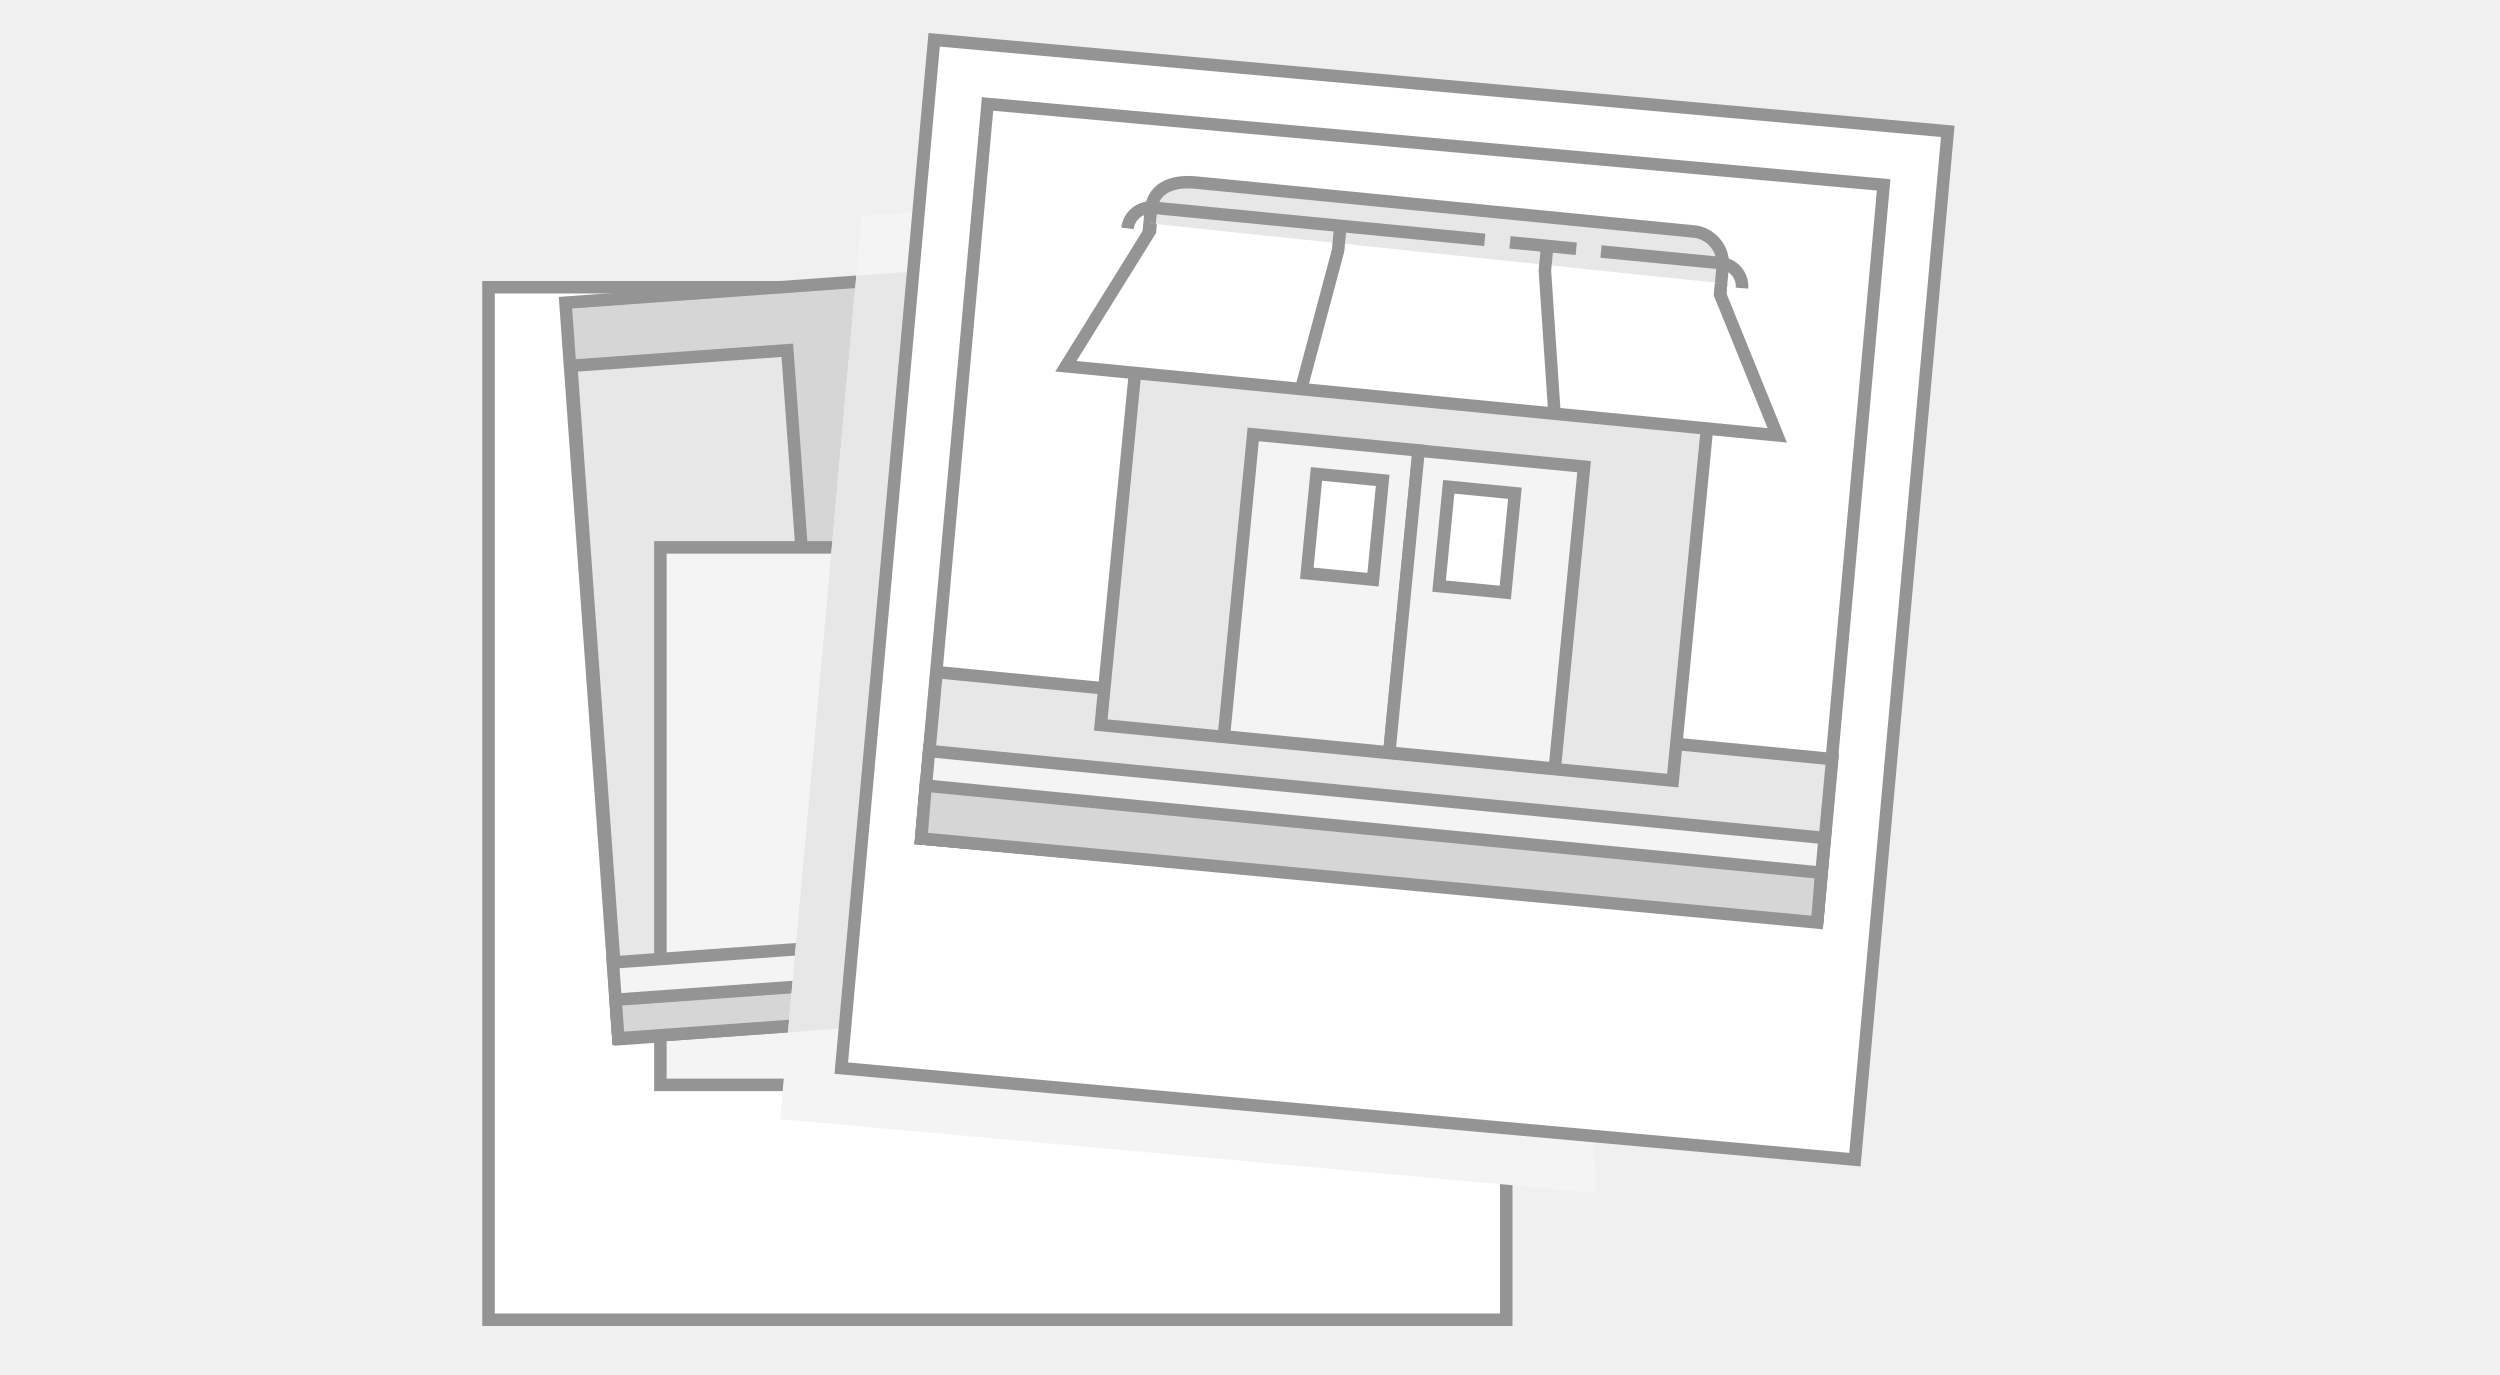
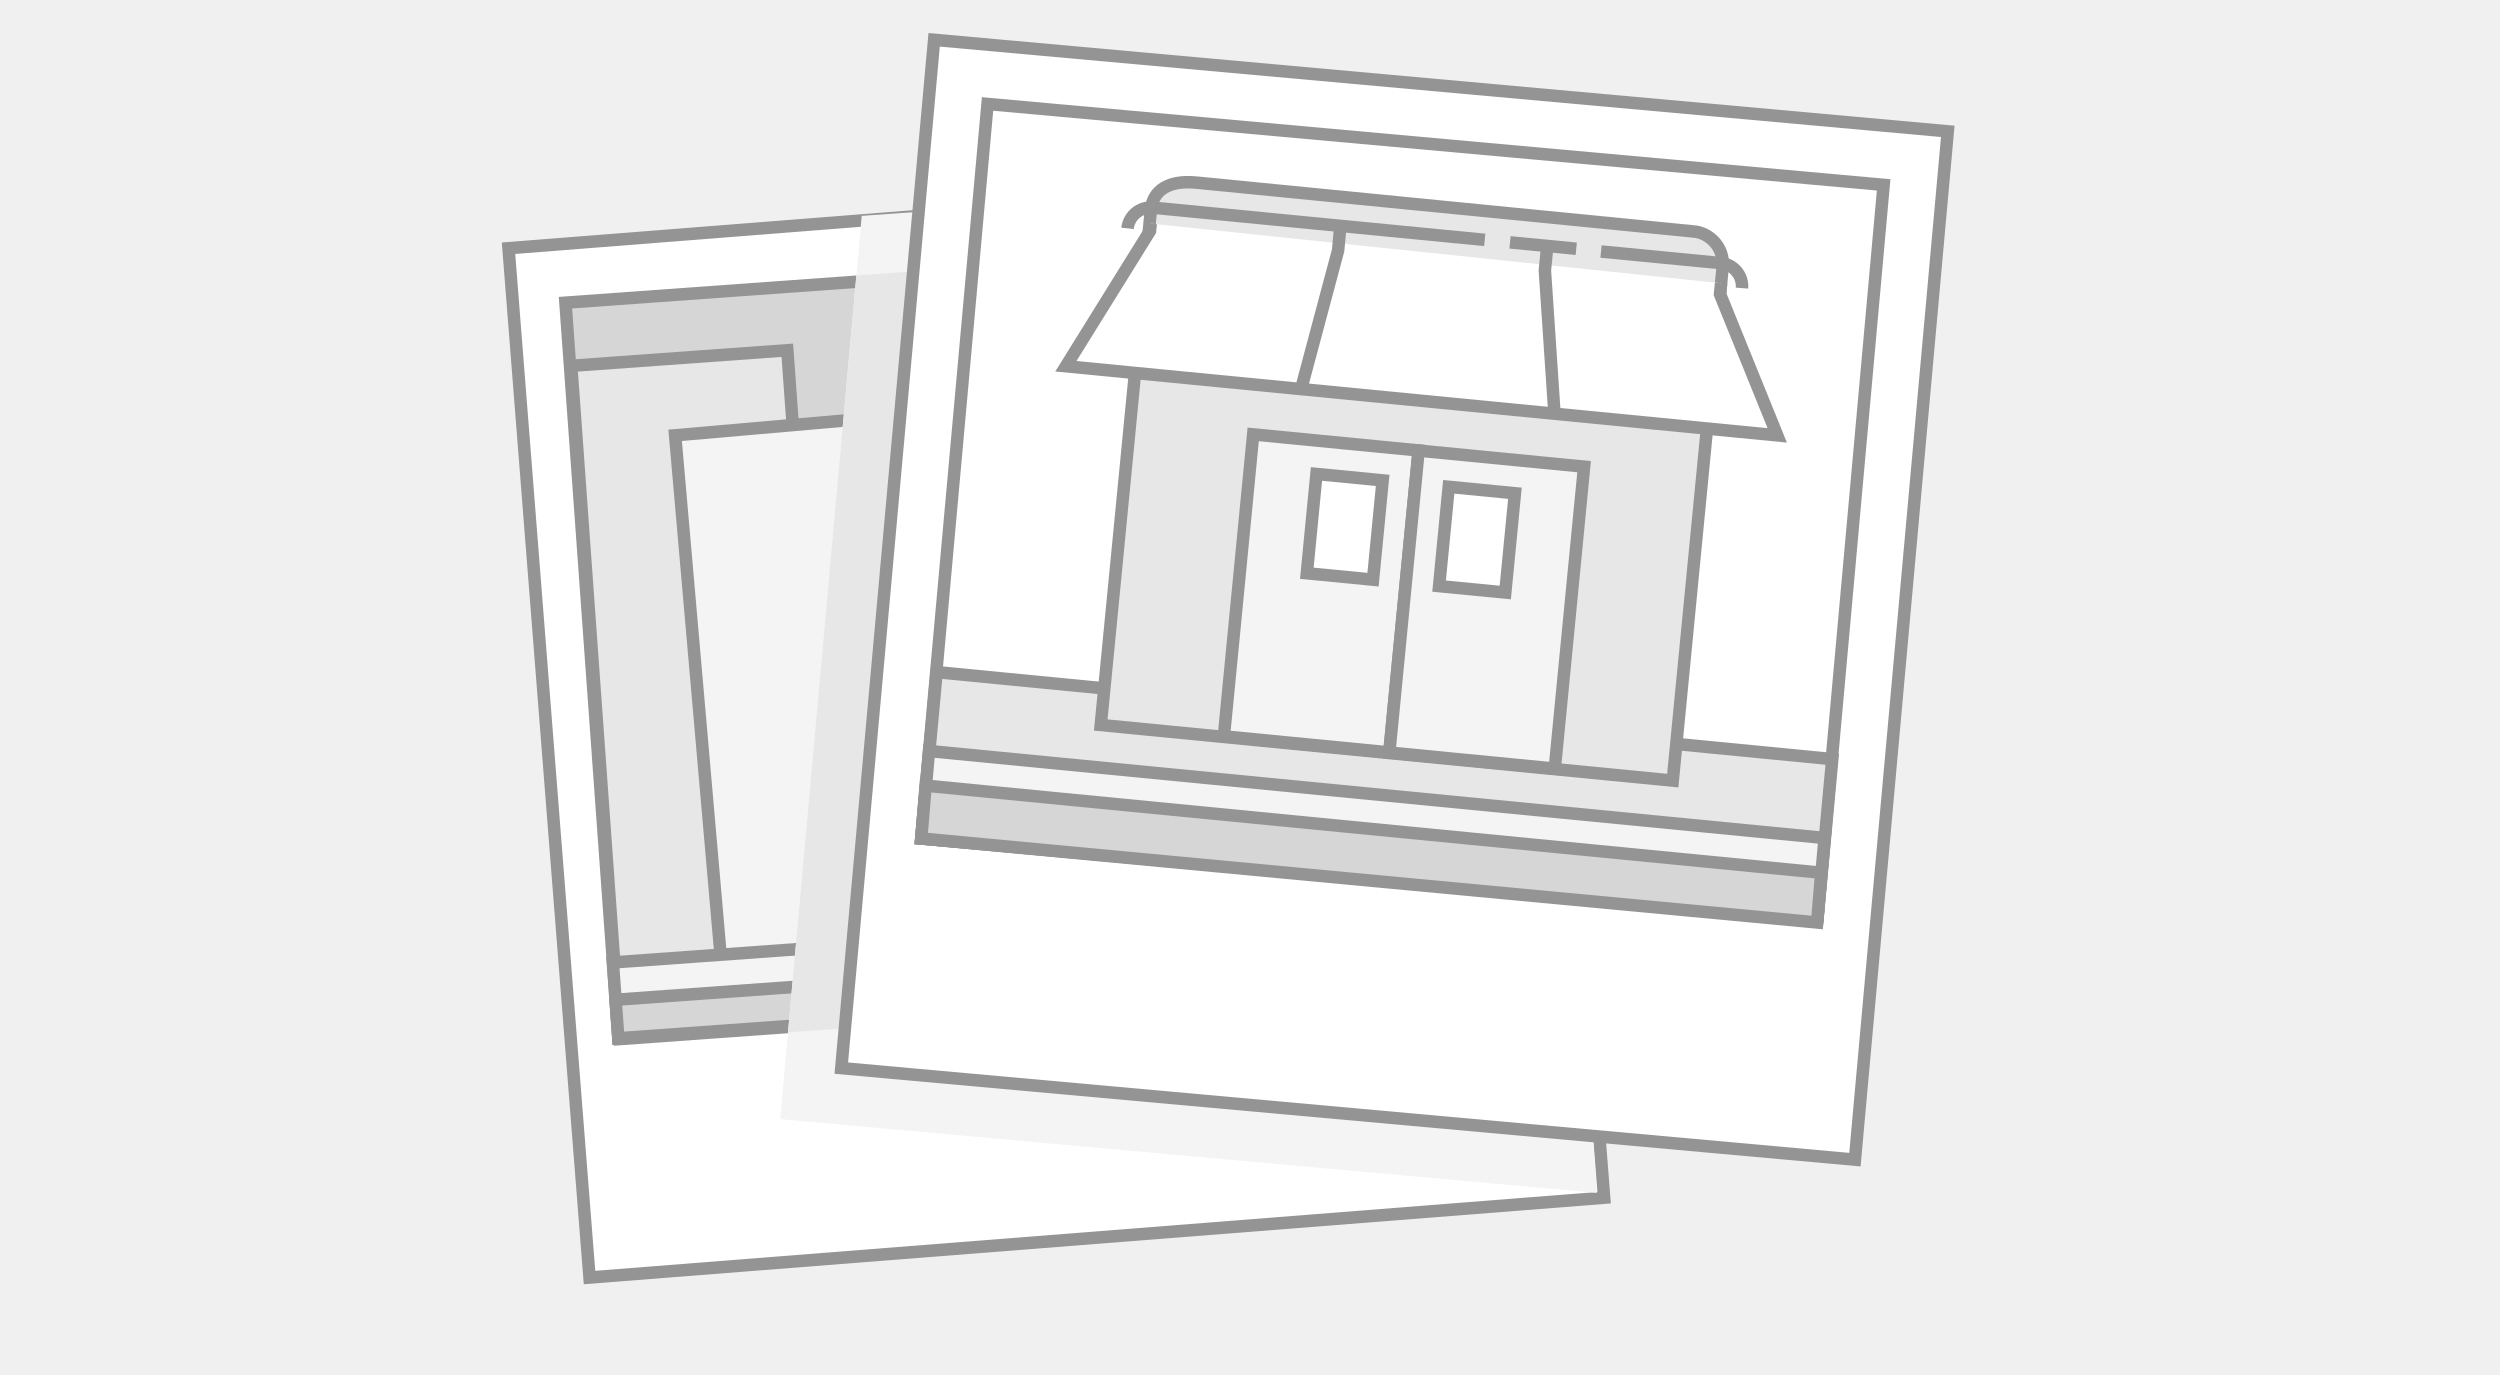
- <svg xmlns="http://www.w3.org/2000/svg" viewBox="0 0 200 110">
+ <svg xmlns="http://www.w3.org/2000/svg" viewBox="0 0 200 110" width="200" height="110">
  <defs>
    <style>
- .cls-1{fill:#fff}.cls-1,.cls-2,.cls-3,.cls-4,.cls-7{stroke:#949494;stroke-miterlimit:10}.cls-2{fill:#d6d6d6}.cls-3{fill:#e7e7e7}.cls-4{fill:#f4f4f4}.cls-7{fill:none}
- </style>
+       .cls-1{fill:#fff}.cls-1,.cls-2,.cls-3,.cls-4,.cls-7{stroke:#949494;stroke-miterlimit:10}.cls-2{fill:#d6d6d6}.cls-3{fill:#e7e7e7}.cls-4{fill:#f4f4f4}.cls-7{fill:none}
+     </style>
  </defs>
-   <path d="M39.08 22.98h81.42v82.6H39.08z" class="cls-1" />
+   <path d="M 40.681,19.858 121.85,13.47 l 6.481,82.345 -81.169,6.388 z" class="cls-1" style="fill:#ffffff;stroke:#949494;stroke-miterlimit:10" />
  <path d="M117.03 19.043l4.239 58.848-71.794 5.171-4.239-58.847z" class="cls-2" />
  <path d="M45.7 29.265l17.285-1.245 3.88 53.86-17.285 1.245z" class="cls-3" />
-   <path d="M52.83 43.79h21.02v43H52.83z" class="cls-4" />
+   <path d="m 54.01,34.826 20.94,-1.832 3.748,42.836 -20.94,1.832 z" class="cls-4" style="fill:#f4f4f4;stroke:#949494;stroke-miterlimit:10" />
  <path d="M49.029 76.996l71.624-5.159.438 6.074-71.624 5.159z" class="cls-4" />
  <path d="M49.244 79.981l71.624-5.159.222 3.082-71.624 5.159z" class="cls-2" />
  <path fill="#f4f4f4" d="M121.85 13.47l-52.91 3.8-6.53 72.26 65.34 5.9-5.9-81.96z" />
  <path fill="#e7e7e7" d="M63.04 82.59l58.75-4.23-4.31-59.85-48.97 3.53-5.47 60.55z" />
  <path d="M74.732 3.185l81.09 7.323-7.429 82.265-81.09-7.323z" class="cls-1" />
  <path d="M150.692 14.791l-5.306 58.761-71.688-6.474 5.306-58.761z" class="cls-1" />
  <path d="M74.93 53.77l71.65 6.96-1.16 12.54-71.72-6.19 1.23-13.31z" class="cls-3" />
  <path d="M95.72 14.61c-2.24-.22-3.5.62-3.65 2.19L88.06 58l45.76 4.45 4-41.15a2.61 2.61 0 0 0-2.12-2.76z" class="cls-3" />
  <path d="M137.69 22.66l-.09.87 4.58 11.3-56.91-5.53L92 18.47l.06-.58" class="cls-1" />
  <path d="M104.12 31l2.93-10.97.15-1.63m17.15 14.56l-.76-11.32.16-1.63" class="cls-7" />
  <path d="M90.2 18.27a1.87 1.87 0 0 1 2-1.66l26.58 2.58m2.02.2l5.3.51" class="cls-7" />
  <path d="M97.909 58.908l2.347-24.156 13.238 1.286-2.347 24.156z" class="cls-4" />
  <path d="M111.143 60.204l2.347-24.156 13.238 1.286-2.347 24.156z" class="cls-4" />
  <path d="M105.318 37.917l5.295.514-.772 7.943-5.295-.514zm10.581 1.029l5.295.514-.772 7.943-5.295-.514z" class="cls-1" />
  <path d="M139.36 23.05a1.87 1.87 0 0 0-1.68-2l-9.6-.93" class="cls-7" />
  <path d="M74.32 60.08l71.65 6.96-.59 6.6-71.68-6.56.62-7z" class="cls-4" />
  <path d="M74.05 62.85l71.65 6.97-.33 3.98-71.67-6.72.35-4.23z" class="cls-2" />
</svg>
